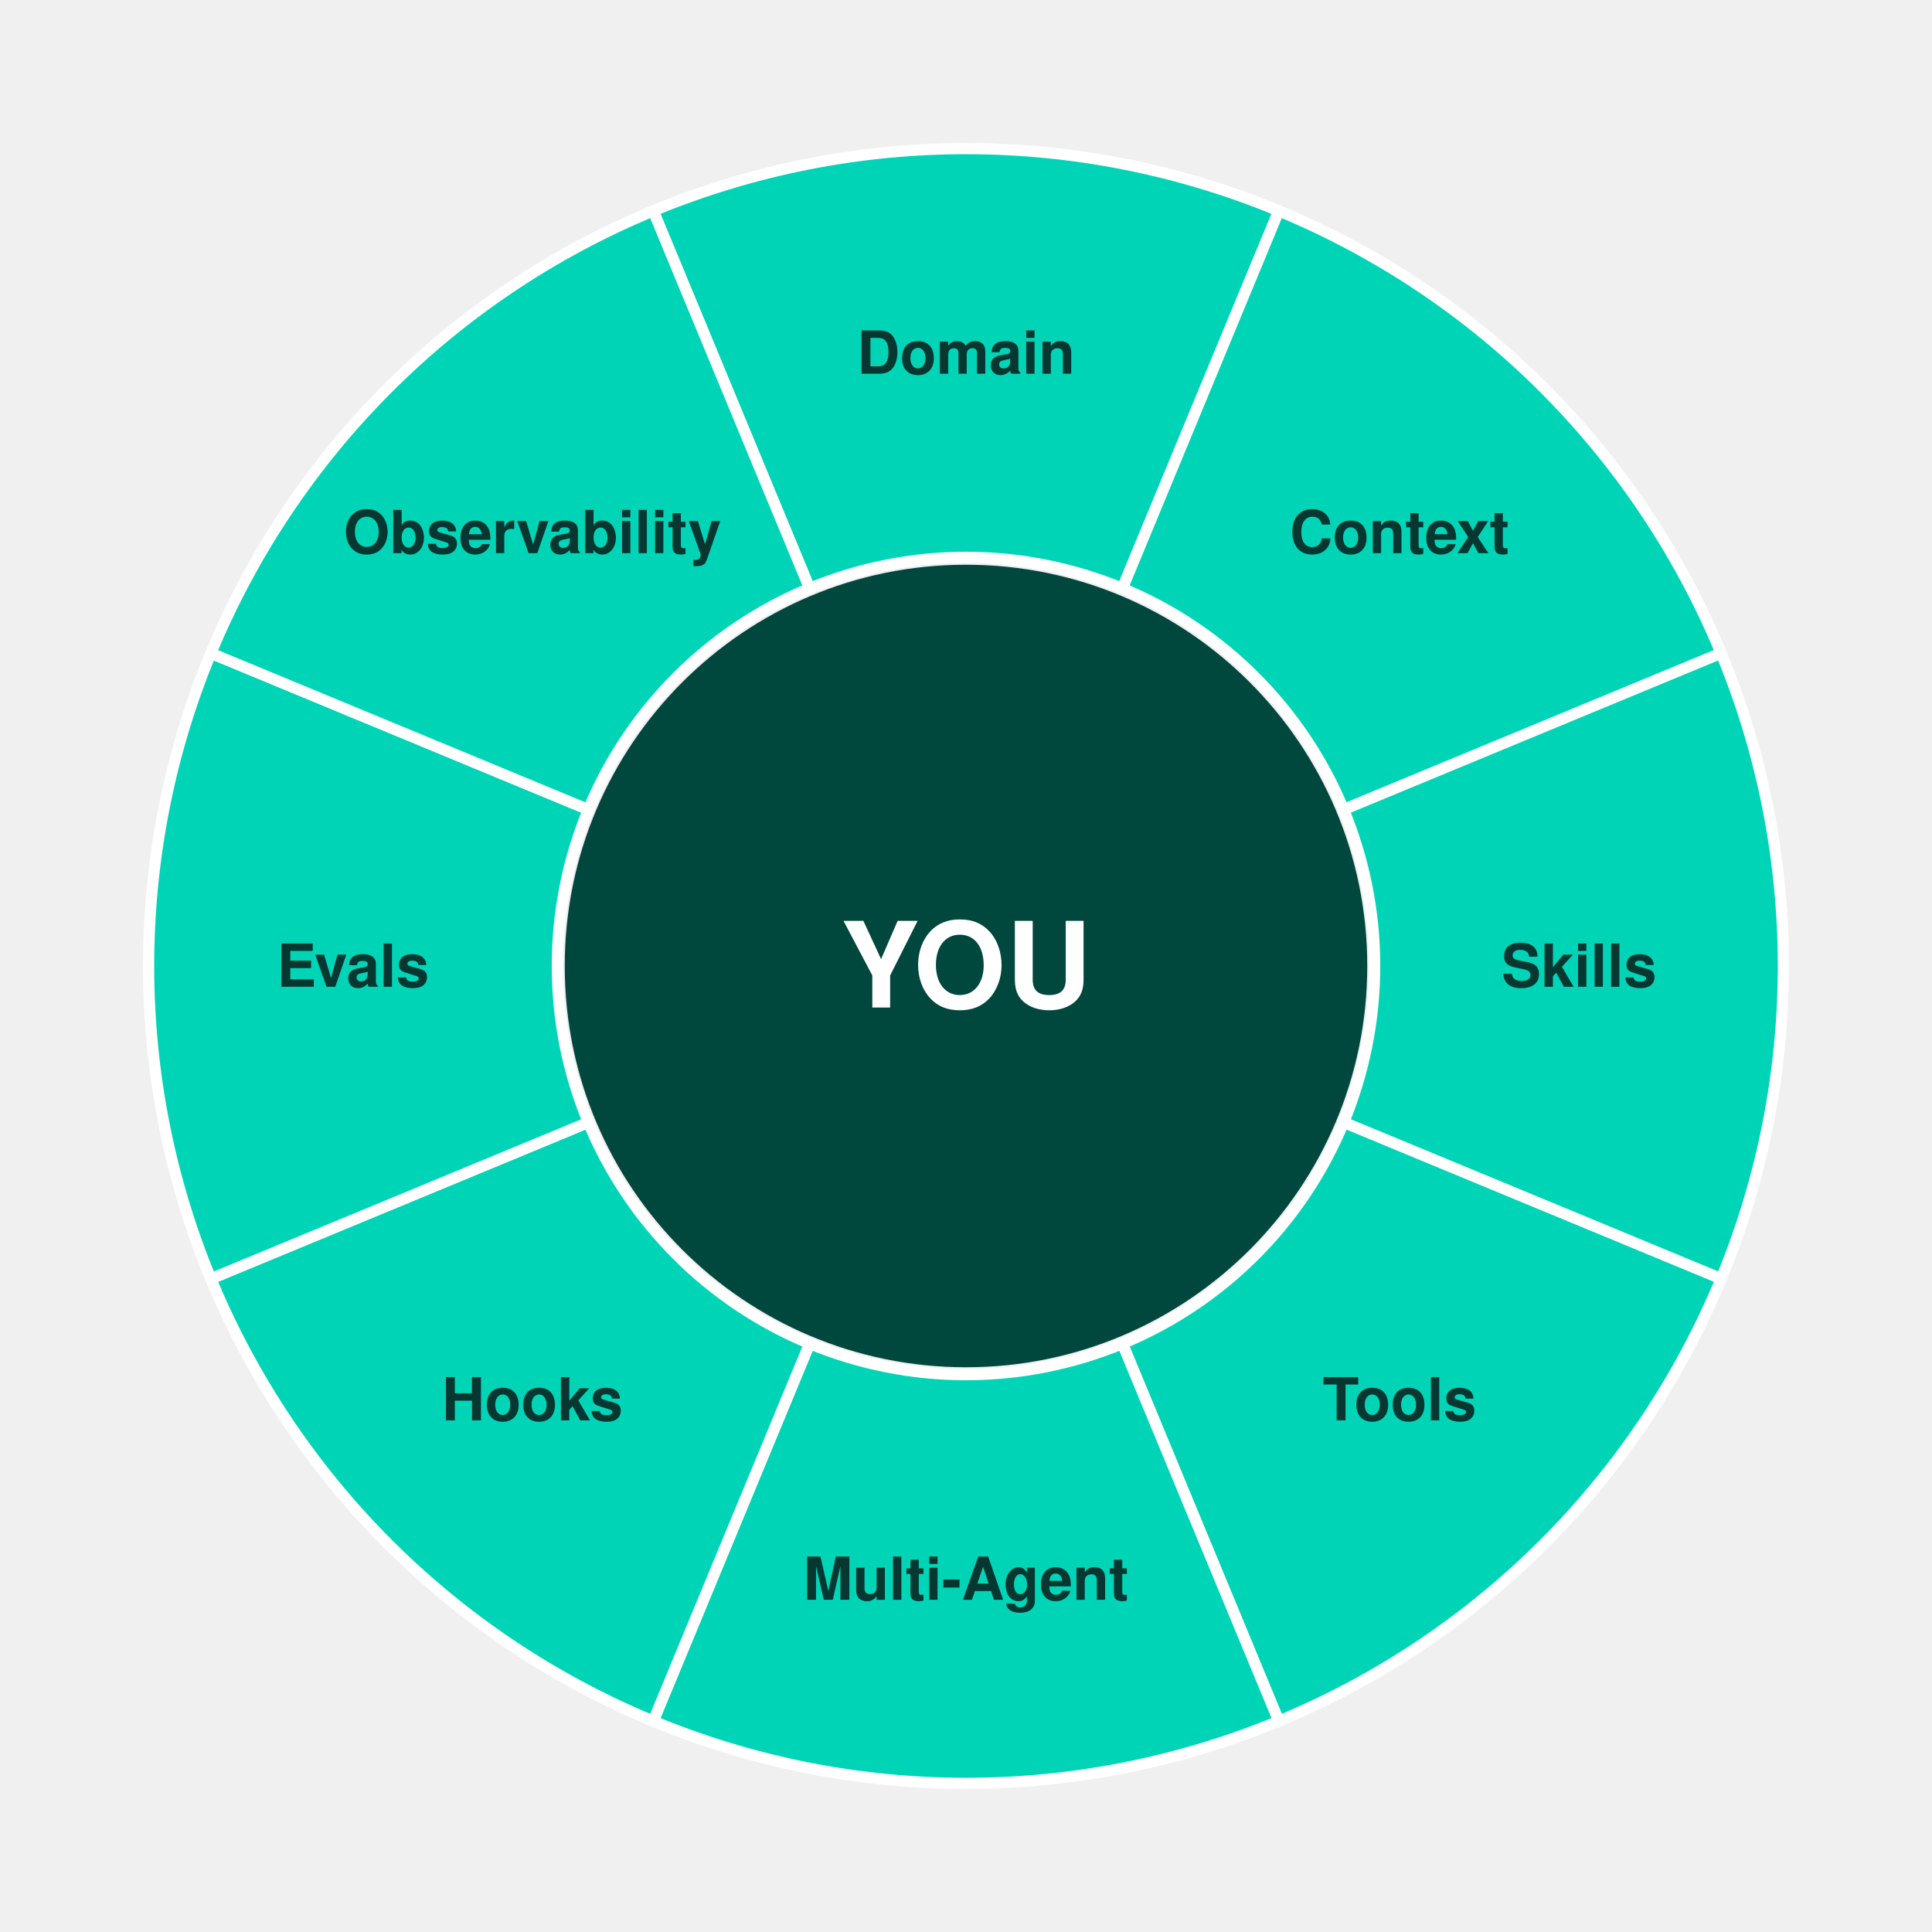
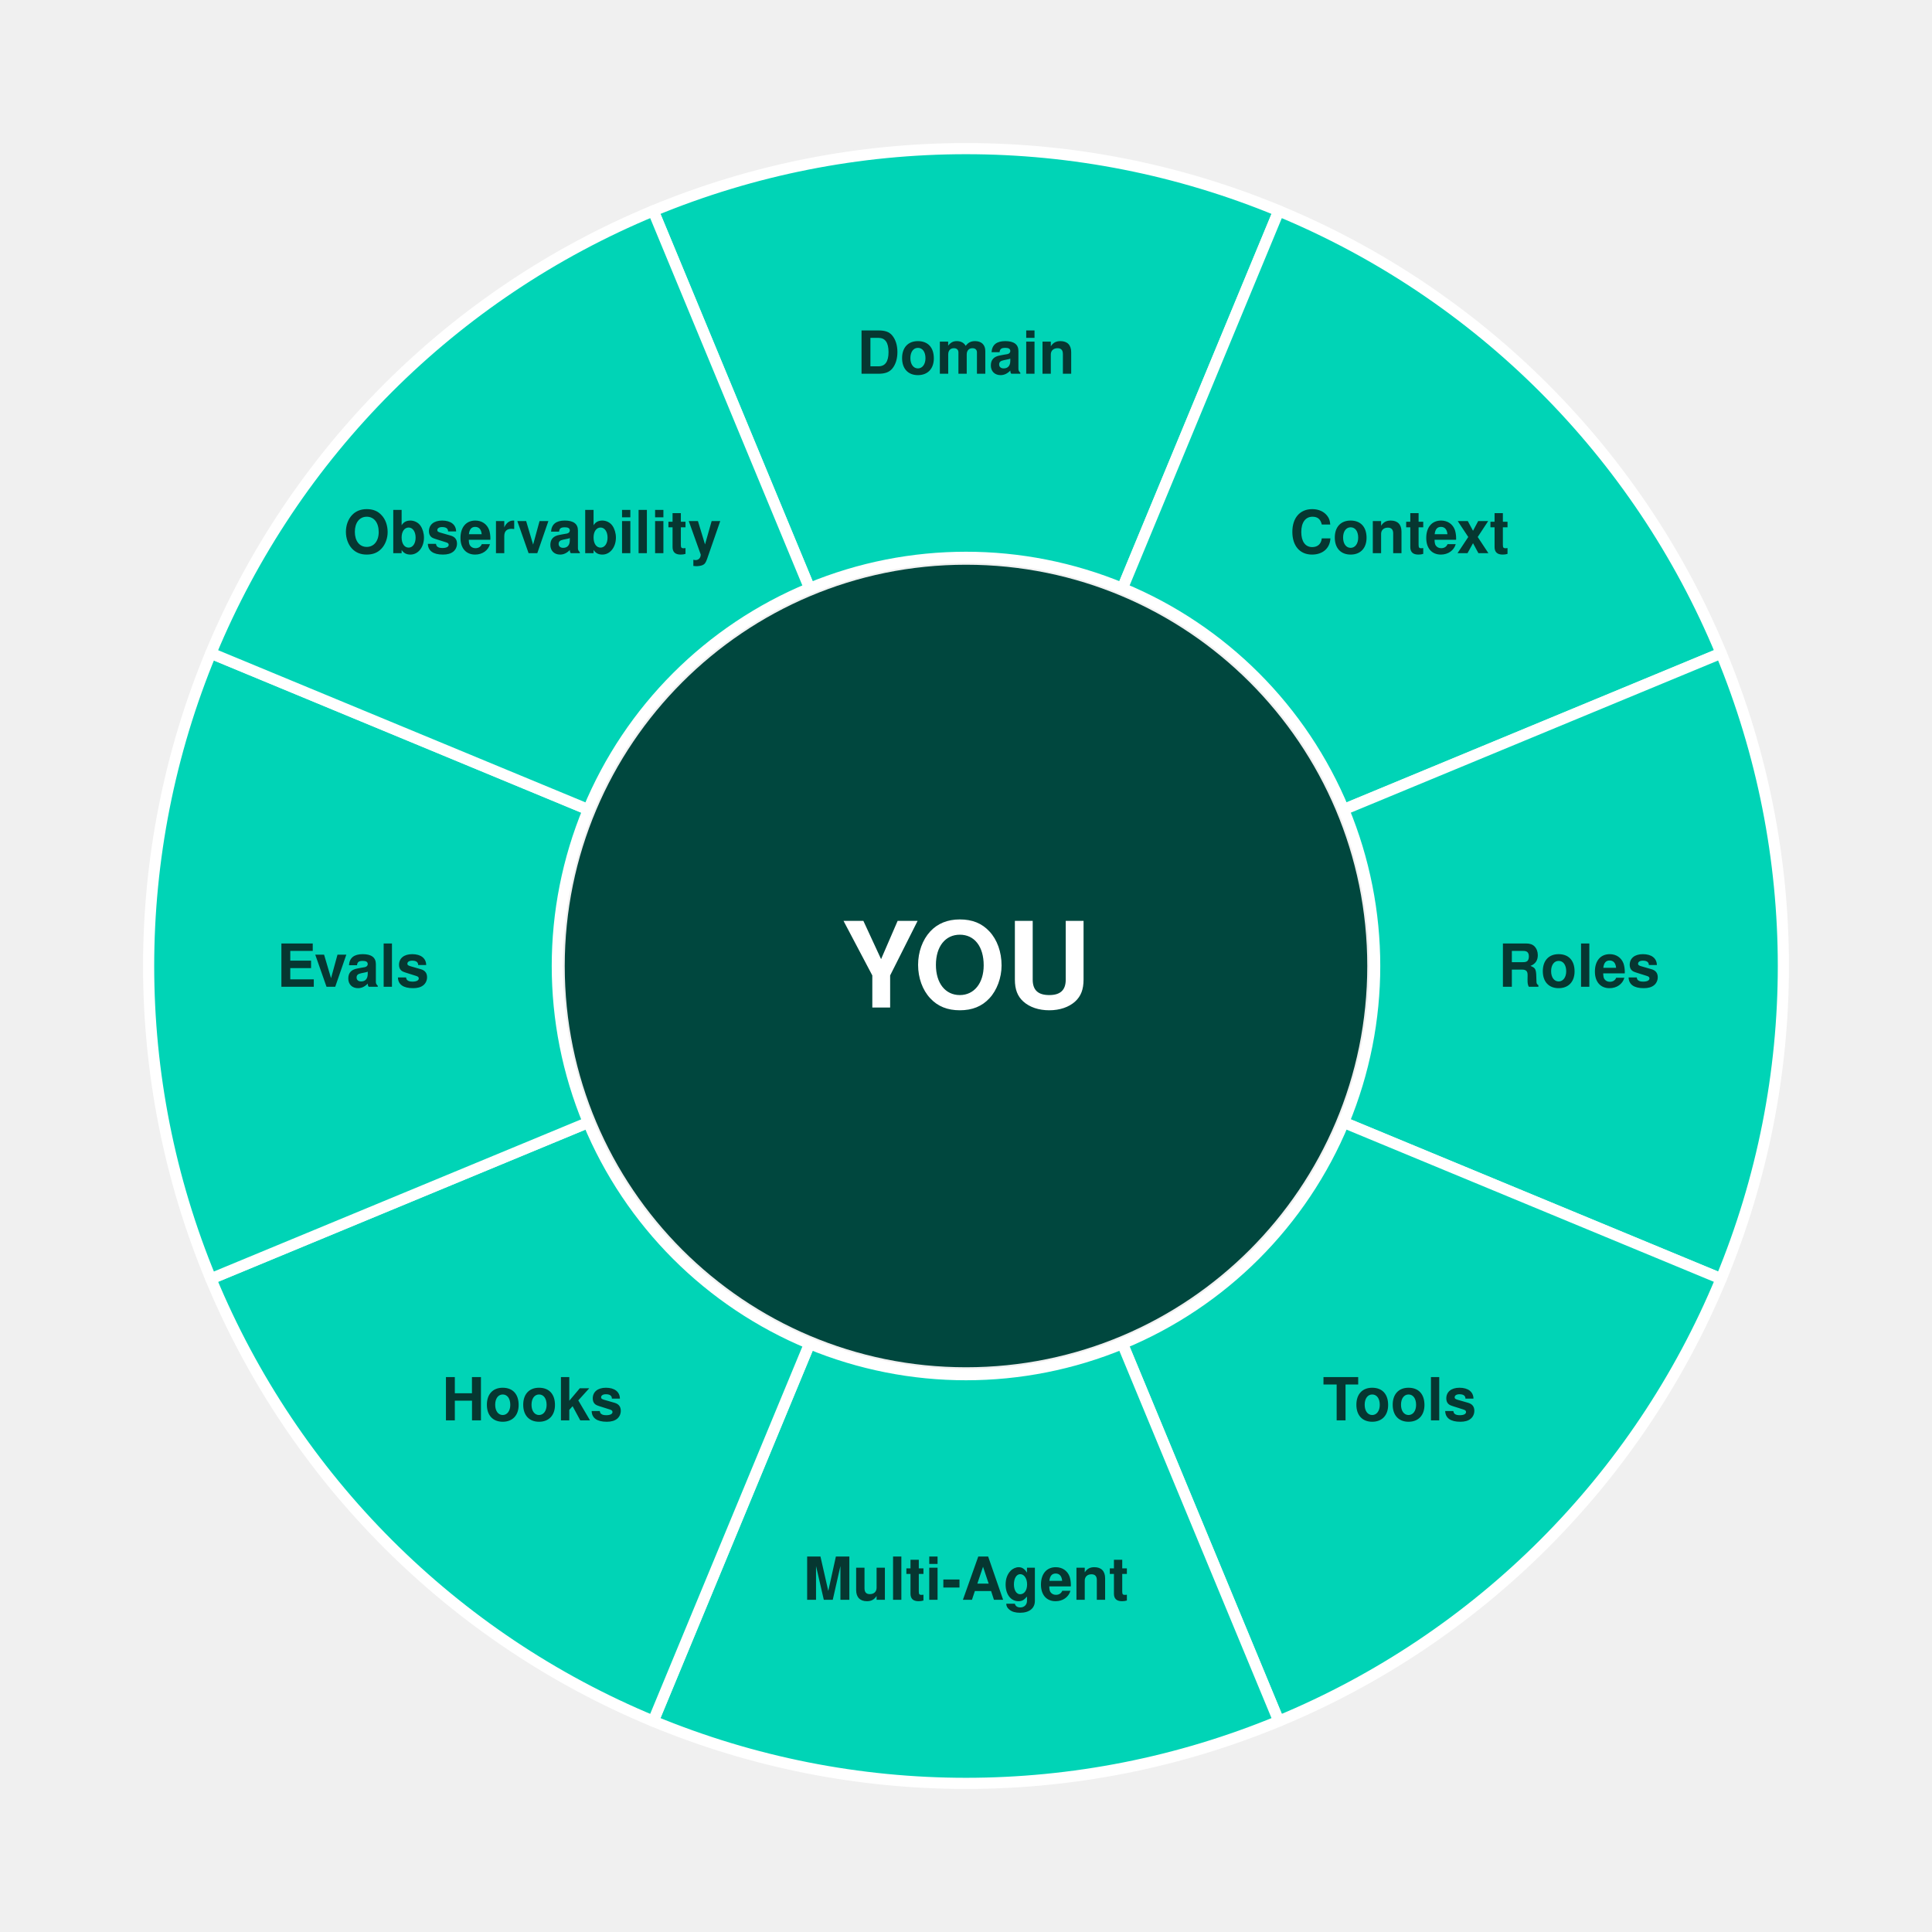
<svg xmlns="http://www.w3.org/2000/svg" viewBox="0 0 520 520" role="img" aria-labelledby="wheelTitle wheelDesc">
  <g stroke="#ffffff" stroke-width="3" stroke-linejoin="round">
    <path d="M175.81,56.75 A220,220 0 0 1 344.19,56.75 L302.09,158.37 A110,110 0 0 0 217.91,158.37 Z" fill="#00D4B6" />
    <path d="M344.19,56.75 A220,220 0 0 1 463.25,175.81 L361.63,217.91 A110,110 0 0 0 302.09,158.37 Z" fill="#00D4B6" />
    <path d="M463.25,175.81 A220,220 0 0 1 463.25,344.19 L361.63,302.09 A110,110 0 0 0 361.63,217.91 Z" fill="#00D4B6" />
    <path d="M463.25,344.19 A220,220 0 0 1 344.19,463.25 L302.09,361.63 A110,110 0 0 0 361.63,302.09 Z" fill="#00D4B6" />
    <path d="M344.19,463.25 A220,220 0 0 1 175.81,463.25 L217.91,361.63 A110,110 0 0 0 302.09,361.63 Z" fill="#00D4B6" />
    <path d="M175.81,463.25 A220,220 0 0 1 56.75,344.19 L158.37,302.09 A110,110 0 0 0 217.91,361.63 Z" fill="#00D4B6" />
    <path d="M56.75,344.19 A220,220 0 0 1 56.75,175.81 L158.37,217.91 A110,110 0 0 0 158.37,302.09 Z" fill="#00D4B6" />
    <path d="M56.75,175.81 A220,220 0 0 1 175.81,56.75 L217.91,158.37 A110,110 0 0 0 158.37,217.91 Z" fill="#00D4B6" />
  </g>
  <g font-family="-apple-system, Segoe UI, Helvetica, Arial, sans-serif" font-size="16" font-weight="600" fill="hsl(172,80%,12%)" text-anchor="middle" dominant-baseline="middle">
    <text x="260" y="95">Domain</text>
    <text x="376.7" y="143.3">Context</text>
-     <text x="425" y="260">Skills</text>
+     <text x="425" y="260">Roles</text>
    <text x="376.7" y="376.7">Tools</text>
    <text x="260" y="425">Multi-Agent</text>
    <text x="143.3" y="376.7">Hooks</text>
    <text x="95" y="260">Evals</text>
    <text x="143.3" y="143.3">Observability</text>
  </g>
  <circle cx="260" cy="260" r="108" fill="hsl(172,100%,14%)" />
  <text x="260" y="260" font-family="-apple-system, Segoe UI, Helvetica, Arial, sans-serif" font-size="32" font-weight="700" fill="#ffffff" text-anchor="middle" dominant-baseline="middle">YOU</text>
</svg>
